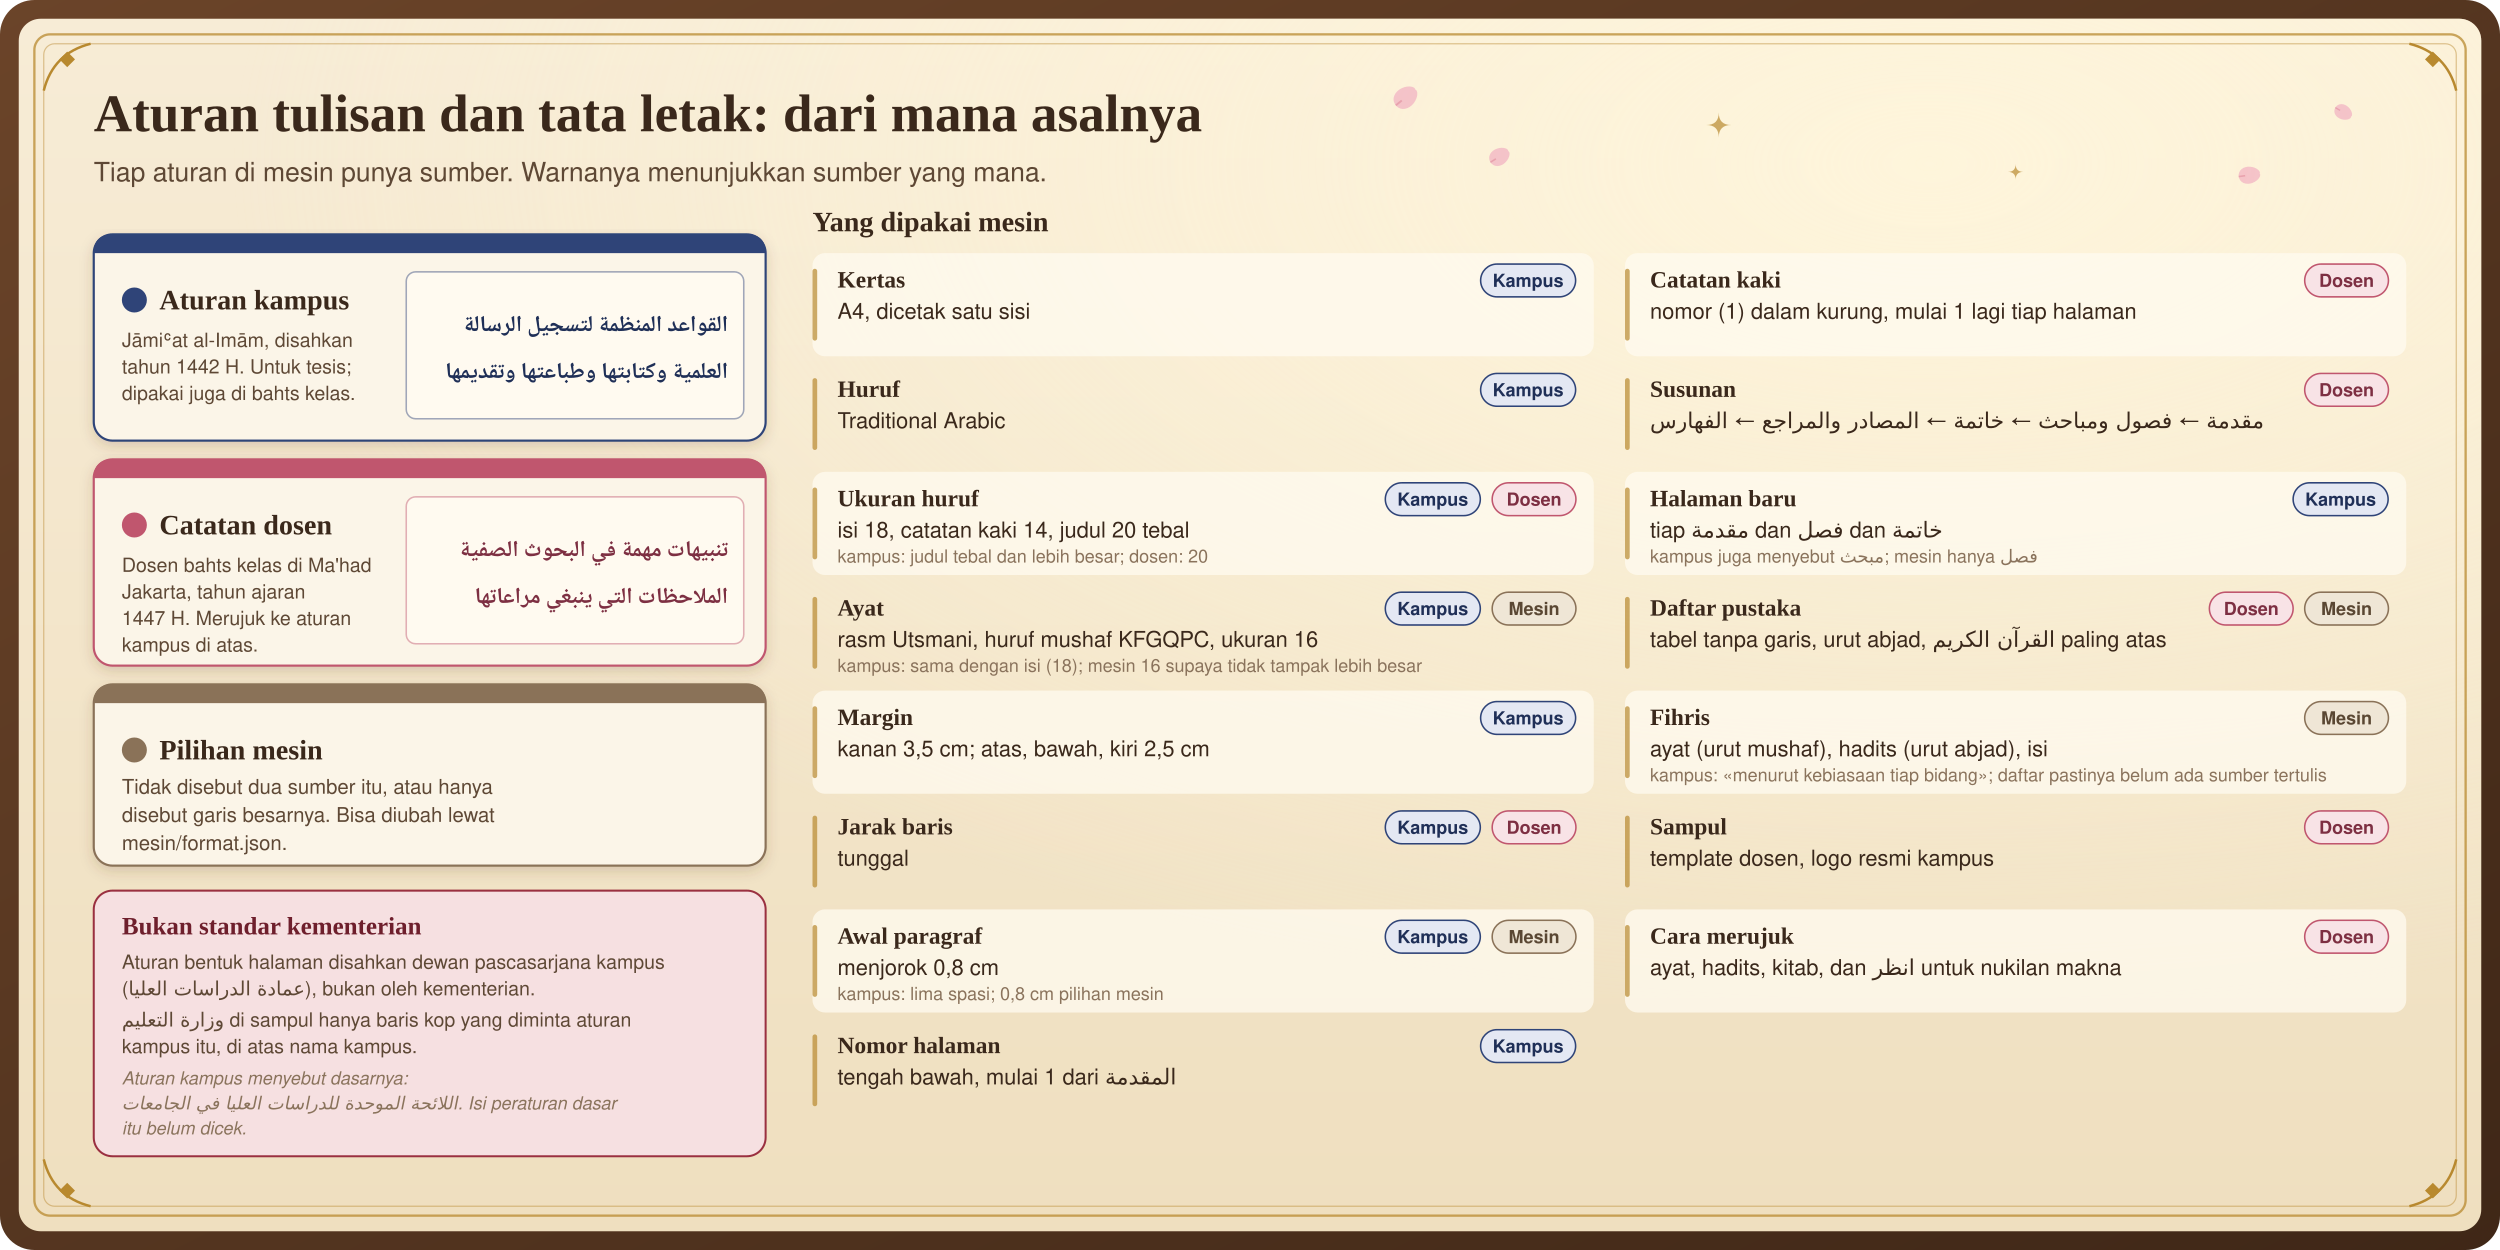
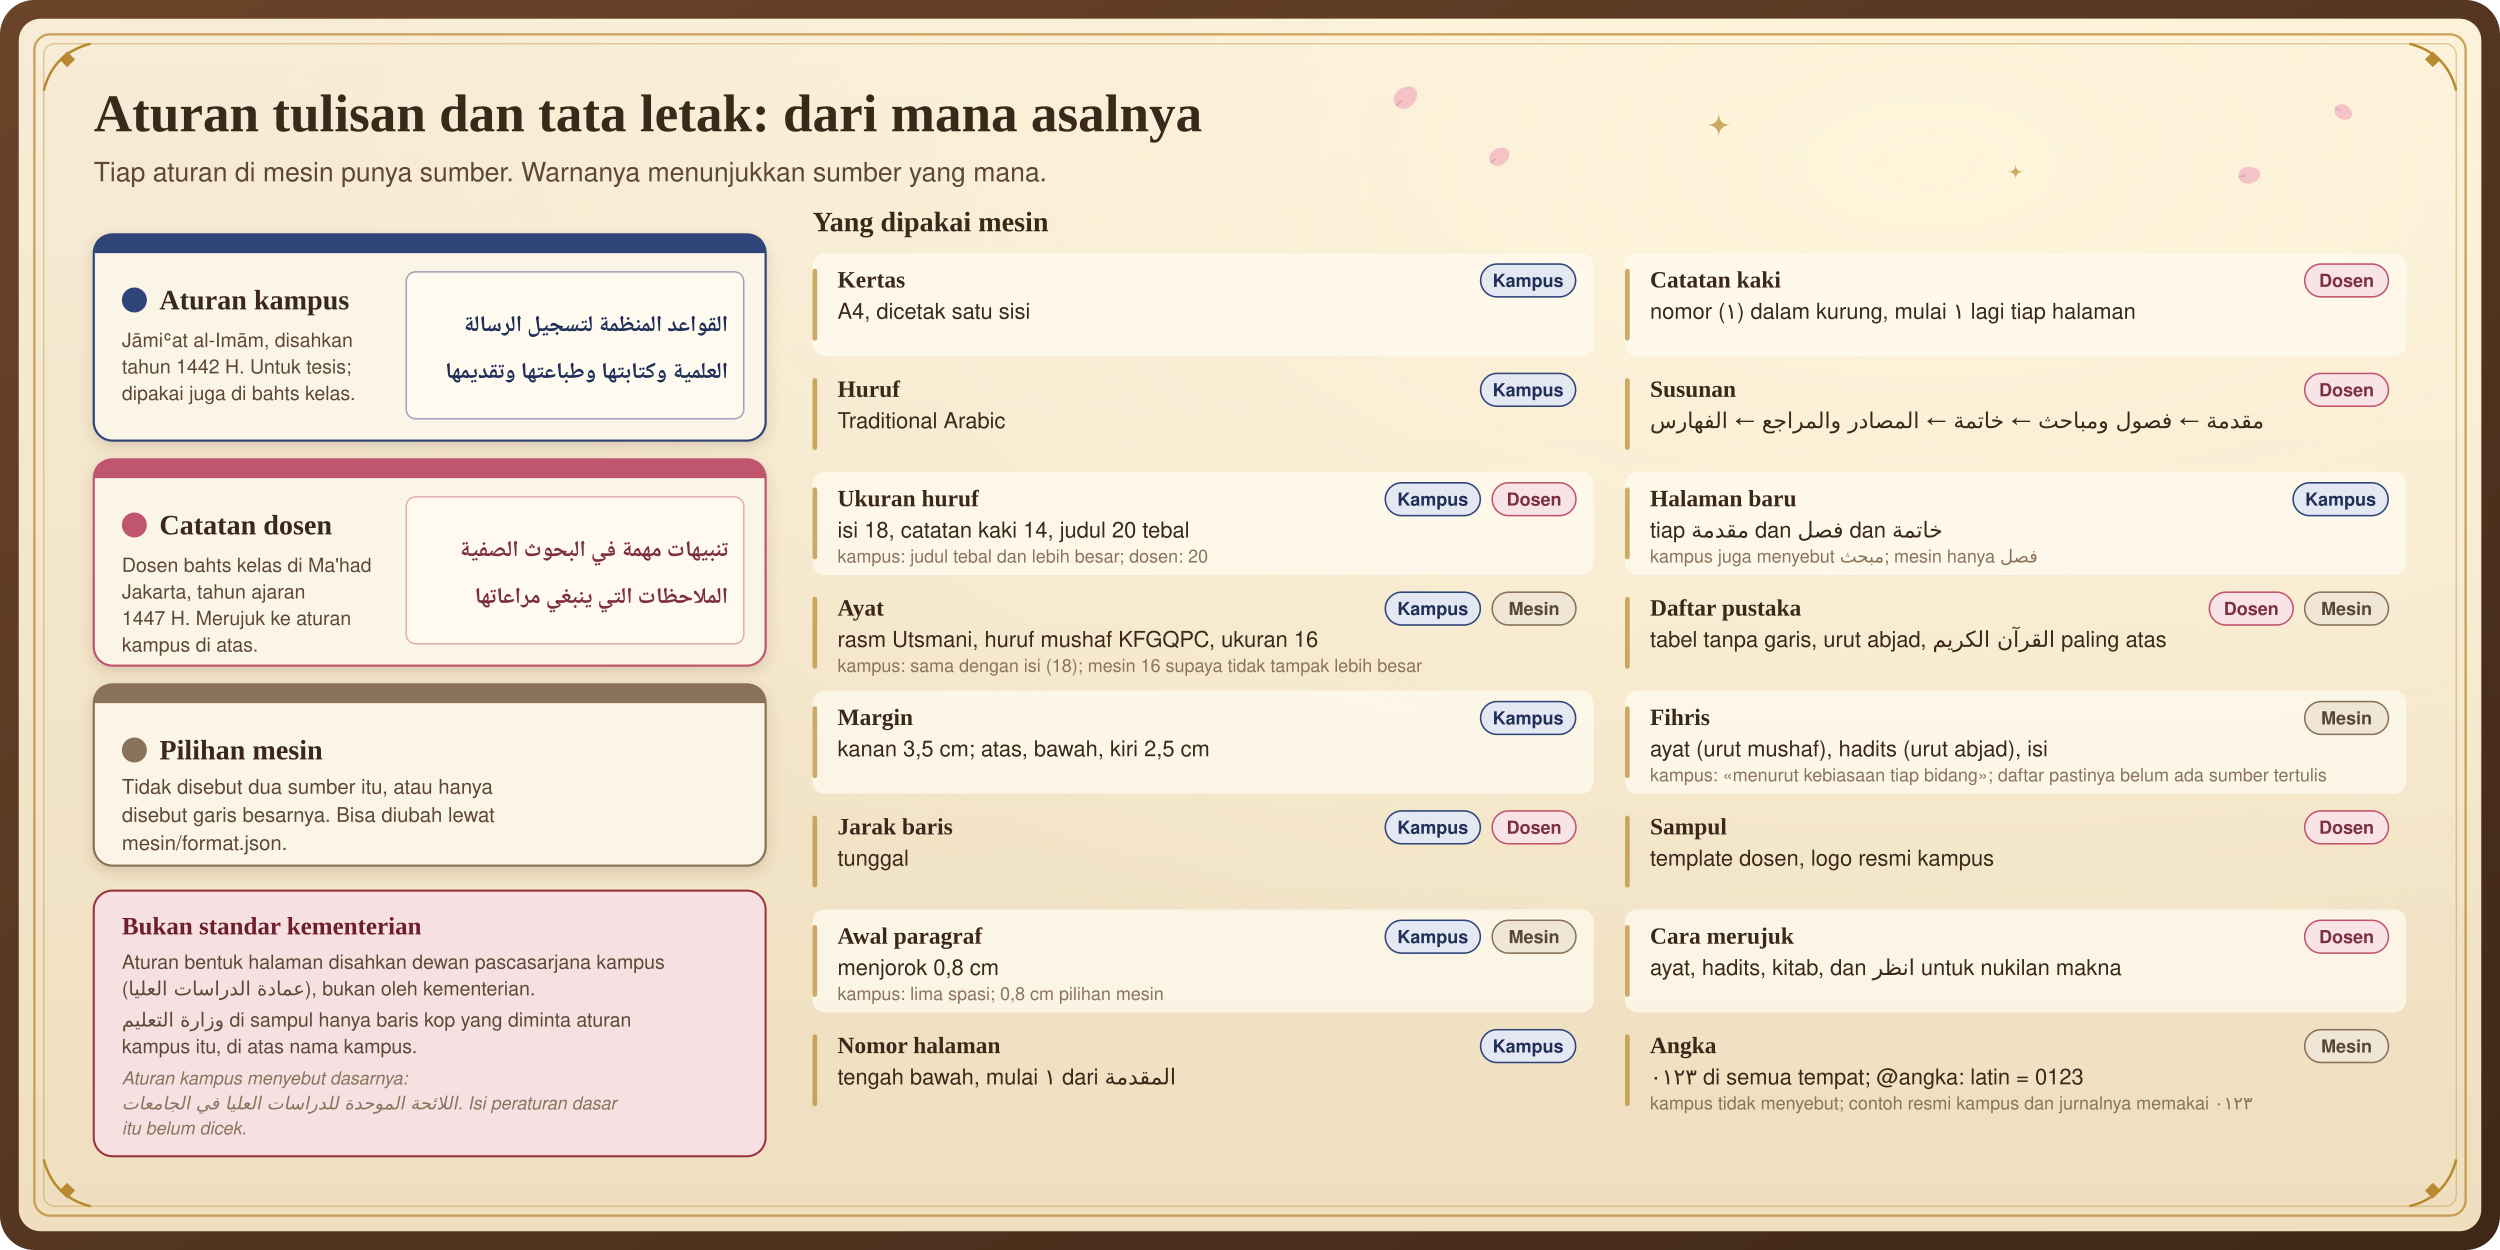
<svg xmlns="http://www.w3.org/2000/svg" viewBox="0 0 1600 800" width="1600" height="800" role="img" font-family="Segoe UI, Helvetica, Arial, sans-serif">
  <defs>
    <linearGradient id="kertas" x1="0" y1="0" x2="0" y2="1">
      <stop offset="0" stop-color="#f7ecd6" />
      <stop offset="1" stop-color="#efdfbf" />
    </linearGradient>
    <radialGradient id="sinar" cx="0.78" cy="0.12" r="0.7">
      <stop offset="0" stop-color="#fff6dc" stop-opacity="0.9" />
      <stop offset="1" stop-color="#fff6dc" stop-opacity="0" />
    </radialGradient>
    <linearGradient id="kayu" x1="0" y1="0" x2="1" y2="1">
      <stop offset="0" stop-color="#6b4429" />
      <stop offset="1" stop-color="#3f2717" />
    </linearGradient>
    <filter id="bayang" x="-5%" y="-5%" width="110%" height="120%">
      <feDropShadow dx="0" dy="3" stdDeviation="4" flood-color="#5a3a1e" flood-opacity="0.18" />
    </filter>
    <marker id="p" viewBox="0 0 10 10" refX="8" refY="5" markerWidth="7" markerHeight="7" orient="auto">
      <path d="M0 1L10 5L0 9z" fill="#8a735c" />
    </marker>
    <marker id="pm" viewBox="0 0 10 10" refX="8" refY="5" markerWidth="7" markerHeight="7" orient="auto">
      <path d="M0 1L10 5L0 9z" fill="#9a3040" />
    </marker>
    <marker id="pg" viewBox="0 0 10 10" refX="8" refY="5" markerWidth="7" markerHeight="7" orient="auto">
      <path d="M0 1L10 5L0 9z" fill="#b8892f" />
    </marker>
  </defs>
  <rect width="1600" height="800" rx="22" fill="url(#kayu)" />
  <rect x="12" y="12" width="1576" height="776" rx="14" fill="url(#kertas)" />
  <rect x="12" y="12" width="1576" height="776" rx="14" fill="url(#sinar)" />
  <rect x="22" y="22" width="1556" height="756" rx="10" fill="none" stroke="#b8892f" stroke-width="1.5" stroke-opacity="0.75" />
  <rect x="28" y="28" width="1544" height="744" rx="7" fill="none" stroke="#b8892f" stroke-width="0.8" stroke-opacity="0.45" />
  <path d="M28 58Q34 34 58 28" fill="none" stroke="#b8892f" stroke-width="1.6" />
  <path d="M38 38l5 -5l5 5l-5 5z" fill="#b8892f" />
  <path d="M1572 58Q1566 34 1542 28" fill="none" stroke="#b8892f" stroke-width="1.6" />
  <path d="M1562 38l-5 -5l-5 5l5 5z" fill="#b8892f" />
  <path d="M28 742Q34 766 58 772" fill="none" stroke="#b8892f" stroke-width="1.6" />
  <path d="M38 762l5 5l5 -5l-5 -5z" fill="#b8892f" />
  <path d="M1572 742Q1566 766 1542 772" fill="none" stroke="#b8892f" stroke-width="1.6" />
  <path d="M1562 762l-5 5l-5 -5l5 -5z" fill="#b8892f" />
  <text x="60" y="84" font-size="34" font-weight="700" font-family="Georgia, 'Times New Roman', serif" fill="#3a281b">Aturan tulisan dan tata letak: dari mana asalnya</text>
  <text x="60" y="116" font-size="17" fill="#5e4835">Tiap aturan di mesin punya sumber. Warnanya menunjukkan sumber yang mana.</text>
  <rect x="60" y="150" width="430" height="132" rx="12" fill="#fbf5e8" stroke="#2f4478" stroke-width="1.4" filter="url(#bayang)" />
  <path d="M60 162Q60 150 72 150H478Q490 150 490 162Z" fill="#2f4478" />
  <circle cx="86" cy="192" r="8" fill="#2f4478" />
  <text x="102" y="198" font-size="18" font-weight="700" font-family="Georgia, 'Times New Roman', serif" fill="#3a281b">Aturan kampus</text>
  <rect x="260" y="174" width="216" height="94" rx="6" fill="#fffaf0" stroke="#2f4478" stroke-opacity="0.45" />
  <text x="466" y="212" font-size="14.5" font-weight="700" font-family="Traditional Arabic, Amiri, Noto Naskh Arabic, Segoe UI, sans-serif" direction="rtl" text-anchor="start" fill="#1f2f57">القواعد المنظمة لتسجيل الرسالة</text>
  <text x="466" y="242" font-size="14.5" font-weight="700" font-family="Traditional Arabic, Amiri, Noto Naskh Arabic, Segoe UI, sans-serif" direction="rtl" text-anchor="start" fill="#1f2f57">العلمية وكتابتها وطباعتها وتقديمها</text>
  <text x="78" y="222" font-size="12.5" fill="#5e4835">Jāmiʿat al-Imām, disahkan</text>
  <text x="78" y="239" font-size="12.5" fill="#5e4835">tahun 1442 H. Untuk tesis;</text>
  <text x="78" y="256" font-size="12.5" fill="#5e4835">dipakai juga di bahts kelas.</text>
  <rect x="60" y="294" width="430" height="132" rx="12" fill="#fbf5e8" stroke="#c0566e" stroke-width="1.4" filter="url(#bayang)" />
  <path d="M60 306Q60 294 72 294H478Q490 294 490 306Z" fill="#c0566e" />
  <circle cx="86" cy="336" r="8" fill="#c0566e" />
  <text x="102" y="342" font-size="18" font-weight="700" font-family="Georgia, 'Times New Roman', serif" fill="#3a281b">Catatan dosen</text>
  <rect x="260" y="318" width="216" height="94" rx="6" fill="#fffaf0" stroke="#c0566e" stroke-opacity="0.45" />
  <text x="466" y="356" font-size="14.5" font-weight="700" font-family="Traditional Arabic, Amiri, Noto Naskh Arabic, Segoe UI, sans-serif" direction="rtl" text-anchor="start" fill="#7d2f42">تنبيهات مهمة في البحوث الصفية</text>
  <text x="466" y="386" font-size="14.5" font-weight="700" font-family="Traditional Arabic, Amiri, Noto Naskh Arabic, Segoe UI, sans-serif" direction="rtl" text-anchor="start" fill="#7d2f42">الملاحظات التي ينبغي مراعاتها</text>
  <text x="78" y="366" font-size="12.5" fill="#5e4835">Dosen bahts kelas di Ma'had</text>
  <text x="78" y="383" font-size="12.5" fill="#5e4835">Jakarta, tahun ajaran</text>
  <text x="78" y="400" font-size="12.5" fill="#5e4835">1447 H. Merujuk ke aturan</text>
  <text x="78" y="417" font-size="12.5" fill="#5e4835">kampus di atas.</text>
  <rect x="60" y="438" width="430" height="116" rx="12" fill="#fbf5e8" stroke="#8a7258" stroke-width="1.4" filter="url(#bayang)" />
  <path d="M60 450Q60 438 72 438H478Q490 438 490 450Z" fill="#8a7258" />
  <circle cx="86" cy="480" r="8" fill="#8a7258" />
  <text x="102" y="486" font-size="18" font-weight="700" font-family="Georgia, 'Times New Roman', serif" fill="#3a281b">Pilihan mesin</text>
  <text x="78" y="508" font-size="13" fill="#5e4835">Tidak disebut dua sumber itu, atau hanya</text>
  <text x="78" y="526" font-size="13" fill="#5e4835">disebut garis besarnya. Bisa diubah lewat</text>
  <text x="78" y="544" font-size="13" fill="#5e4835">mesin/format.json.</text>
  <rect x="60" y="570" width="430" height="170" rx="12" fill="#f6e0e1" stroke="#9a3040" stroke-width="1.3" />
  <text x="78" y="598" font-size="16" font-weight="700" font-family="Georgia, 'Times New Roman', serif" fill="#6e1f2c">Bukan standar kementerian</text>
  <text x="78" y="620" font-size="12.5" fill="#5e4835">Aturan bentuk halaman disahkan dewan pascasarjana kampus</text>
  <text x="78" y="637" font-size="12.5" fill="#5e4835">(عمادة الدراسات العليا), bukan oleh kementerian.</text>
  <text x="78" y="657" font-size="12.5" fill="#5e4835">وزارة التعليم di sampul hanya baris kop yang diminta aturan</text>
  <text x="78" y="674" font-size="12.5" fill="#5e4835">kampus itu, di atas nama kampus.</text>
  <text x="78" y="694" font-size="11.5" font-style="italic" fill="#8a735c">Aturan kampus menyebut dasarnya:</text>
  <text x="78" y="710" font-size="11.5" font-style="italic" fill="#8a735c">اللائحة الموحدة للدراسات العليا في الجامعات. Isi peraturan dasar</text>
  <text x="78" y="726" font-size="11.5" font-style="italic" fill="#8a735c">itu belum dicek.</text>
  <text x="520" y="148" font-size="18" font-weight="700" font-family="Georgia, 'Times New Roman', serif" fill="#3a281b">Yang dipakai mesin</text>
  <rect x="520.0" y="162" width="500.0" height="66" rx="8" fill="#fffaf0" fill-opacity="0.75" />
  <rect x="520.0" y="172" width="3" height="46" rx="1.5" fill="#b8892f" opacity="0.7" />
  <text x="536.0" y="184" font-size="15" font-weight="700" font-family="Georgia, 'Times New Roman', serif" fill="#3a281b">Kertas</text>
  <rect x="947.6" y="169" width="60.8" height="21" rx="10.5" fill="#e4e8f3" stroke="#2f4478" />
  <text x="978.0" y="183.6" font-size="11.5" font-weight="700" fill="#1f2f57" text-anchor="middle">Kampus</text>
  <text x="536.0" y="204" font-size="14" fill="#3a281b">A4, dicetak satu sisi</text>
  <rect x="520.0" y="242" width="3" height="46" rx="1.5" fill="#b8892f" opacity="0.7" />
  <text x="536.0" y="254" font-size="15" font-weight="700" font-family="Georgia, 'Times New Roman', serif" fill="#3a281b">Huruf</text>
  <rect x="947.6" y="239" width="60.8" height="21" rx="10.5" fill="#e4e8f3" stroke="#2f4478" />
  <text x="978.0" y="253.6" font-size="11.5" font-weight="700" fill="#1f2f57" text-anchor="middle">Kampus</text>
  <text x="536.0" y="274" font-size="14" fill="#3a281b">Traditional Arabic</text>
  <rect x="520.0" y="302" width="500.0" height="66" rx="8" fill="#fffaf0" fill-opacity="0.75" />
  <rect x="520.0" y="312" width="3" height="46" rx="1.5" fill="#b8892f" opacity="0.7" />
  <text x="536.0" y="324" font-size="15" font-weight="700" font-family="Georgia, 'Times New Roman', serif" fill="#3a281b">Ukuran huruf</text>
  <rect x="955.0" y="309" width="53.6" height="21" rx="10.5" fill="#f8e3e6" stroke="#c0566e" />
  <text x="981.8" y="323.6" font-size="11.5" font-weight="700" fill="#7d2f42" text-anchor="middle">Dosen</text>
  <rect x="886.6" y="309" width="60.8" height="21" rx="10.5" fill="#e4e8f3" stroke="#2f4478" />
  <text x="917.0" y="323.6" font-size="11.5" font-weight="700" fill="#1f2f57" text-anchor="middle">Kampus</text>
  <text x="536.0" y="344" font-size="14" fill="#3a281b">isi 18, catatan kaki 14, judul 20 tebal</text>
  <text x="536.0" y="360" font-size="11.5" fill="#8a735c">kampus: judul tebal dan lebih besar; dosen: 20</text>
  <rect x="520.0" y="382" width="3" height="46" rx="1.5" fill="#b8892f" opacity="0.7" />
  <text x="536.0" y="394" font-size="15" font-weight="700" font-family="Georgia, 'Times New Roman', serif" fill="#3a281b">Ayat</text>
  <rect x="955.0" y="379" width="53.6" height="21" rx="10.5" fill="#efe6d6" stroke="#8a7258" />
  <text x="981.8" y="393.6" font-size="11.5" font-weight="700" fill="#5a4733" text-anchor="middle">Mesin</text>
  <rect x="886.6" y="379" width="60.8" height="21" rx="10.5" fill="#e4e8f3" stroke="#2f4478" />
  <text x="917.0" y="393.6" font-size="11.5" font-weight="700" fill="#1f2f57" text-anchor="middle">Kampus</text>
  <text x="536.0" y="414" font-size="14" fill="#3a281b">rasm Utsmani, huruf mushaf KFGQPC, ukuran 16</text>
  <text x="536.0" y="430" font-size="11.5" fill="#8a735c">kampus: sama dengan isi (18); mesin 16 supaya tidak tampak lebih besar</text>
  <rect x="520.0" y="442" width="500.0" height="66" rx="8" fill="#fffaf0" fill-opacity="0.75" />
  <rect x="520.0" y="452" width="3" height="46" rx="1.5" fill="#b8892f" opacity="0.7" />
  <text x="536.0" y="464" font-size="15" font-weight="700" font-family="Georgia, 'Times New Roman', serif" fill="#3a281b">Margin</text>
  <rect x="947.6" y="449" width="60.8" height="21" rx="10.5" fill="#e4e8f3" stroke="#2f4478" />
  <text x="978.0" y="463.6" font-size="11.5" font-weight="700" fill="#1f2f57" text-anchor="middle">Kampus</text>
  <text x="536.0" y="484" font-size="14" fill="#3a281b">kanan 3,5 cm; atas, bawah, kiri 2,5 cm</text>
  <rect x="520.0" y="522" width="3" height="46" rx="1.5" fill="#b8892f" opacity="0.7" />
  <text x="536.0" y="534" font-size="15" font-weight="700" font-family="Georgia, 'Times New Roman', serif" fill="#3a281b">Jarak baris</text>
  <rect x="955.0" y="519" width="53.6" height="21" rx="10.5" fill="#f8e3e6" stroke="#c0566e" />
  <text x="981.8" y="533.6" font-size="11.5" font-weight="700" fill="#7d2f42" text-anchor="middle">Dosen</text>
  <rect x="886.6" y="519" width="60.8" height="21" rx="10.5" fill="#e4e8f3" stroke="#2f4478" />
  <text x="917.0" y="533.6" font-size="11.5" font-weight="700" fill="#1f2f57" text-anchor="middle">Kampus</text>
  <text x="536.0" y="554" font-size="14" fill="#3a281b">tunggal</text>
  <rect x="520.0" y="582" width="500.0" height="66" rx="8" fill="#fffaf0" fill-opacity="0.75" />
  <rect x="520.0" y="592" width="3" height="46" rx="1.5" fill="#b8892f" opacity="0.7" />
  <text x="536.0" y="604" font-size="15" font-weight="700" font-family="Georgia, 'Times New Roman', serif" fill="#3a281b">Awal paragraf</text>
  <rect x="955.0" y="589" width="53.6" height="21" rx="10.5" fill="#efe6d6" stroke="#8a7258" />
  <text x="981.8" y="603.6" font-size="11.5" font-weight="700" fill="#5a4733" text-anchor="middle">Mesin</text>
  <rect x="886.6" y="589" width="60.8" height="21" rx="10.5" fill="#e4e8f3" stroke="#2f4478" />
  <text x="917.0" y="603.6" font-size="11.5" font-weight="700" fill="#1f2f57" text-anchor="middle">Kampus</text>
  <text x="536.0" y="624" font-size="14" fill="#3a281b">menjorok 0,8 cm</text>
  <text x="536.0" y="640" font-size="11.5" fill="#8a735c">kampus: lima spasi; 0,8 cm pilihan mesin</text>
  <rect x="520.0" y="662" width="3" height="46" rx="1.5" fill="#b8892f" opacity="0.7" />
  <text x="536.0" y="674" font-size="15" font-weight="700" font-family="Georgia, 'Times New Roman', serif" fill="#3a281b">Nomor halaman</text>
  <rect x="947.6" y="659" width="60.8" height="21" rx="10.5" fill="#e4e8f3" stroke="#2f4478" />
  <text x="978.0" y="673.6" font-size="11.5" font-weight="700" fill="#1f2f57" text-anchor="middle">Kampus</text>
-   <text x="536.0" y="694" font-size="14" fill="#3a281b">tengah bawah, mulai 1 dari المقدمة</text>
+   <text x="536.0" y="694" font-size="14" fill="#3a281b">tengah bawah, mulai ١ dari المقدمة</text>
  <rect x="1040.0" y="162" width="500.0" height="66" rx="8" fill="#fffaf0" fill-opacity="0.75" />
  <rect x="1040.0" y="172" width="3" height="46" rx="1.5" fill="#b8892f" opacity="0.7" />
  <text x="1056.0" y="184" font-size="15" font-weight="700" font-family="Georgia, 'Times New Roman', serif" fill="#3a281b">Catatan kaki</text>
  <rect x="1475.0" y="169" width="53.6" height="21" rx="10.5" fill="#f8e3e6" stroke="#c0566e" />
  <text x="1501.8" y="183.6" font-size="11.5" font-weight="700" fill="#7d2f42" text-anchor="middle">Dosen</text>
-   <text x="1056.0" y="204" font-size="14" fill="#3a281b">nomor (1) dalam kurung, mulai 1 lagi tiap halaman</text>
+   <text x="1056.0" y="204" font-size="14" fill="#3a281b">nomor (١) dalam kurung, mulai ١ lagi tiap halaman</text>
  <rect x="1040.0" y="242" width="3" height="46" rx="1.5" fill="#b8892f" opacity="0.7" />
  <text x="1056.0" y="254" font-size="15" font-weight="700" font-family="Georgia, 'Times New Roman', serif" fill="#3a281b">Susunan</text>
  <rect x="1475.0" y="239" width="53.6" height="21" rx="10.5" fill="#f8e3e6" stroke="#c0566e" />
  <text x="1501.8" y="253.6" font-size="11.5" font-weight="700" fill="#7d2f42" text-anchor="middle">Dosen</text>
  <text x="1056.0" y="274" font-size="14" fill="#3a281b">مقدمة ← فصول ومباحث ← خاتمة ← المصادر والمراجع ← الفهارس</text>
  <rect x="1040.0" y="302" width="500.0" height="66" rx="8" fill="#fffaf0" fill-opacity="0.75" />
  <rect x="1040.0" y="312" width="3" height="46" rx="1.5" fill="#b8892f" opacity="0.7" />
  <text x="1056.0" y="324" font-size="15" font-weight="700" font-family="Georgia, 'Times New Roman', serif" fill="#3a281b">Halaman baru</text>
  <rect x="1467.6" y="309" width="60.8" height="21" rx="10.5" fill="#e4e8f3" stroke="#2f4478" />
  <text x="1498.0" y="323.6" font-size="11.5" font-weight="700" fill="#1f2f57" text-anchor="middle">Kampus</text>
  <text x="1056.0" y="344" font-size="14" fill="#3a281b">tiap مقدمة dan فصل dan خاتمة</text>
  <text x="1056.0" y="360" font-size="11.5" fill="#8a735c">kampus juga menyebut مبحث; mesin hanya فصل</text>
  <rect x="1040.0" y="382" width="3" height="46" rx="1.5" fill="#b8892f" opacity="0.7" />
  <text x="1056.0" y="394" font-size="15" font-weight="700" font-family="Georgia, 'Times New Roman', serif" fill="#3a281b">Daftar pustaka</text>
  <rect x="1475.0" y="379" width="53.6" height="21" rx="10.5" fill="#efe6d6" stroke="#8a7258" />
  <text x="1501.8" y="393.6" font-size="11.5" font-weight="700" fill="#5a4733" text-anchor="middle">Mesin</text>
  <rect x="1414.0" y="379" width="53.6" height="21" rx="10.5" fill="#f8e3e6" stroke="#c0566e" />
  <text x="1440.8" y="393.6" font-size="11.5" font-weight="700" fill="#7d2f42" text-anchor="middle">Dosen</text>
  <text x="1056.0" y="414" font-size="14" fill="#3a281b">tabel tanpa garis, urut abjad, القرآن الكريم paling atas</text>
  <rect x="1040.0" y="442" width="500.0" height="66" rx="8" fill="#fffaf0" fill-opacity="0.75" />
  <rect x="1040.0" y="452" width="3" height="46" rx="1.5" fill="#b8892f" opacity="0.7" />
  <text x="1056.0" y="464" font-size="15" font-weight="700" font-family="Georgia, 'Times New Roman', serif" fill="#3a281b">Fihris</text>
  <rect x="1475.0" y="449" width="53.6" height="21" rx="10.5" fill="#efe6d6" stroke="#8a7258" />
  <text x="1501.8" y="463.6" font-size="11.5" font-weight="700" fill="#5a4733" text-anchor="middle">Mesin</text>
  <text x="1056.0" y="484" font-size="14" fill="#3a281b">ayat (urut mushaf), hadits (urut abjad), isi</text>
  <text x="1056.0" y="500" font-size="11.5" fill="#8a735c">kampus: «menurut kebiasaan tiap bidang»; daftar pastinya belum ada sumber tertulis</text>
  <rect x="1040.0" y="522" width="3" height="46" rx="1.5" fill="#b8892f" opacity="0.7" />
  <text x="1056.0" y="534" font-size="15" font-weight="700" font-family="Georgia, 'Times New Roman', serif" fill="#3a281b">Sampul</text>
  <rect x="1475.0" y="519" width="53.6" height="21" rx="10.5" fill="#f8e3e6" stroke="#c0566e" />
  <text x="1501.8" y="533.6" font-size="11.5" font-weight="700" fill="#7d2f42" text-anchor="middle">Dosen</text>
  <text x="1056.0" y="554" font-size="14" fill="#3a281b">template dosen, logo resmi kampus</text>
  <rect x="1040.0" y="582" width="500.0" height="66" rx="8" fill="#fffaf0" fill-opacity="0.75" />
  <rect x="1040.0" y="592" width="3" height="46" rx="1.5" fill="#b8892f" opacity="0.7" />
  <text x="1056.0" y="604" font-size="15" font-weight="700" font-family="Georgia, 'Times New Roman', serif" fill="#3a281b">Cara merujuk</text>
  <rect x="1475.0" y="589" width="53.6" height="21" rx="10.5" fill="#f8e3e6" stroke="#c0566e" />
  <text x="1501.8" y="603.6" font-size="11.5" font-weight="700" fill="#7d2f42" text-anchor="middle">Dosen</text>
  <text x="1056.0" y="624" font-size="14" fill="#3a281b">ayat, hadits, kitab, dan انظر untuk nukilan makna</text>
+   <rect x="1040.0" y="662" width="3" height="46" rx="1.5" fill="#b8892f" opacity="0.7" />
+   <text x="1056.0" y="674" font-size="15" font-weight="700" font-family="Georgia, 'Times New Roman', serif" fill="#3a281b">Angka</text>
+   <rect x="1475.0" y="659" width="53.6" height="21" rx="10.5" fill="#efe6d6" stroke="#8a7258" />
+   <text x="1501.8" y="673.6" font-size="11.5" font-weight="700" fill="#5a4733" text-anchor="middle">Mesin</text>
+   <text x="1056.0" y="694" font-size="14" fill="#3a281b">٠١٢٣ di semua tempat; @angka: latin = 0123</text>
+   <text x="1056.0" y="710" font-size="11.5" fill="#8a735c">kampus tidak menyebut; contoh resmi kampus dan jurnalnya memakai ٠١٢٣</text>
  <g transform="translate(900 62) rotate(231) scale(1.23)" opacity="0.8">
    <path d="M0 -7C4 -7 6 -3 5 1C4 5 1 7 0 6C-1 7 -4 5 -5 1C-6 -3 -4 -7 0 -7Z" fill="#f2b8c4" />
    <path d="M0 -7L0 -3" stroke="#e48fa3" stroke-width="1" />
  </g>
  <g transform="translate(960 100) rotate(238) scale(1.03)" opacity="0.8">
    <path d="M0 -7C4 -7 6 -3 5 1C4 5 1 7 0 6C-1 7 -4 5 -5 1C-6 -3 -4 -7 0 -7Z" fill="#f2b8c4" />
    <path d="M0 -7L0 -3" stroke="#e48fa3" stroke-width="1" />
  </g>
  <g transform="translate(1500 72) rotate(300) scale(0.89)" opacity="0.8">
    <path d="M0 -7C4 -7 6 -3 5 1C4 5 1 7 0 6C-1 7 -4 5 -5 1C-6 -3 -4 -7 0 -7Z" fill="#f2b8c4" />
    <path d="M0 -7L0 -3" stroke="#e48fa3" stroke-width="1" />
  </g>
  <g transform="translate(1440 112) rotate(262) scale(1.04)" opacity="0.8">
    <path d="M0 -7C4 -7 6 -3 5 1C4 5 1 7 0 6C-1 7 -4 5 -5 1C-6 -3 -4 -7 0 -7Z" fill="#f2b8c4" />
    <path d="M0 -7L0 -3" stroke="#e48fa3" stroke-width="1" />
  </g>
  <path d="M1100 72Q1100 80 1108 80Q1100 80 1100 88Q1100 80 1092 80Q1100 80 1100 72Z" fill="#b8892f" opacity="0.7" />
  <path d="M1290 105Q1290 110 1295 110Q1290 110 1290 115Q1290 110 1285 110Q1290 110 1290 105Z" fill="#b8892f" opacity="0.7" />
</svg>
